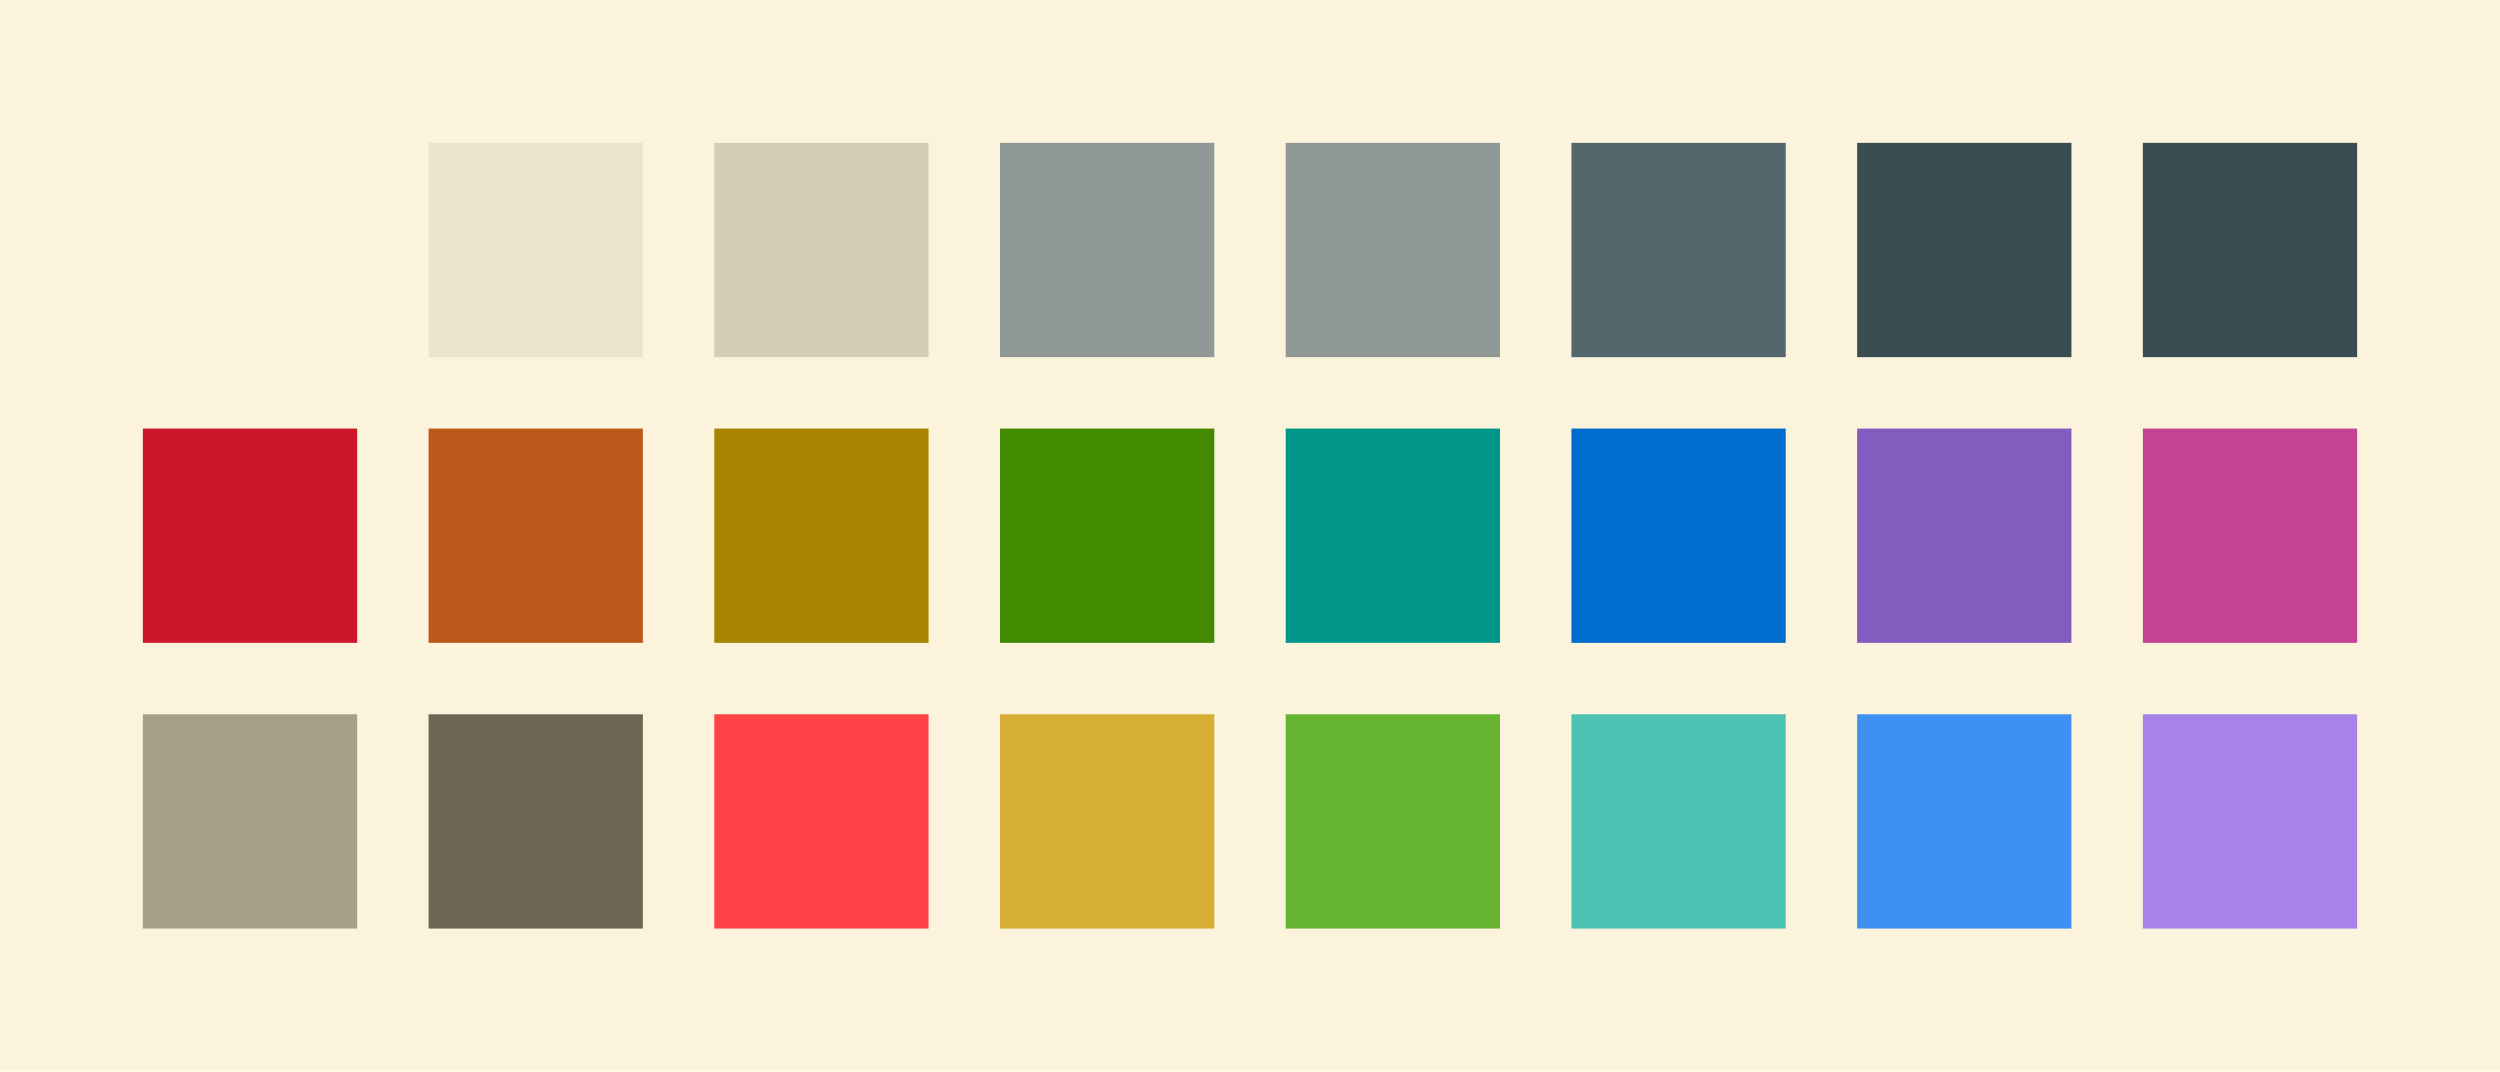
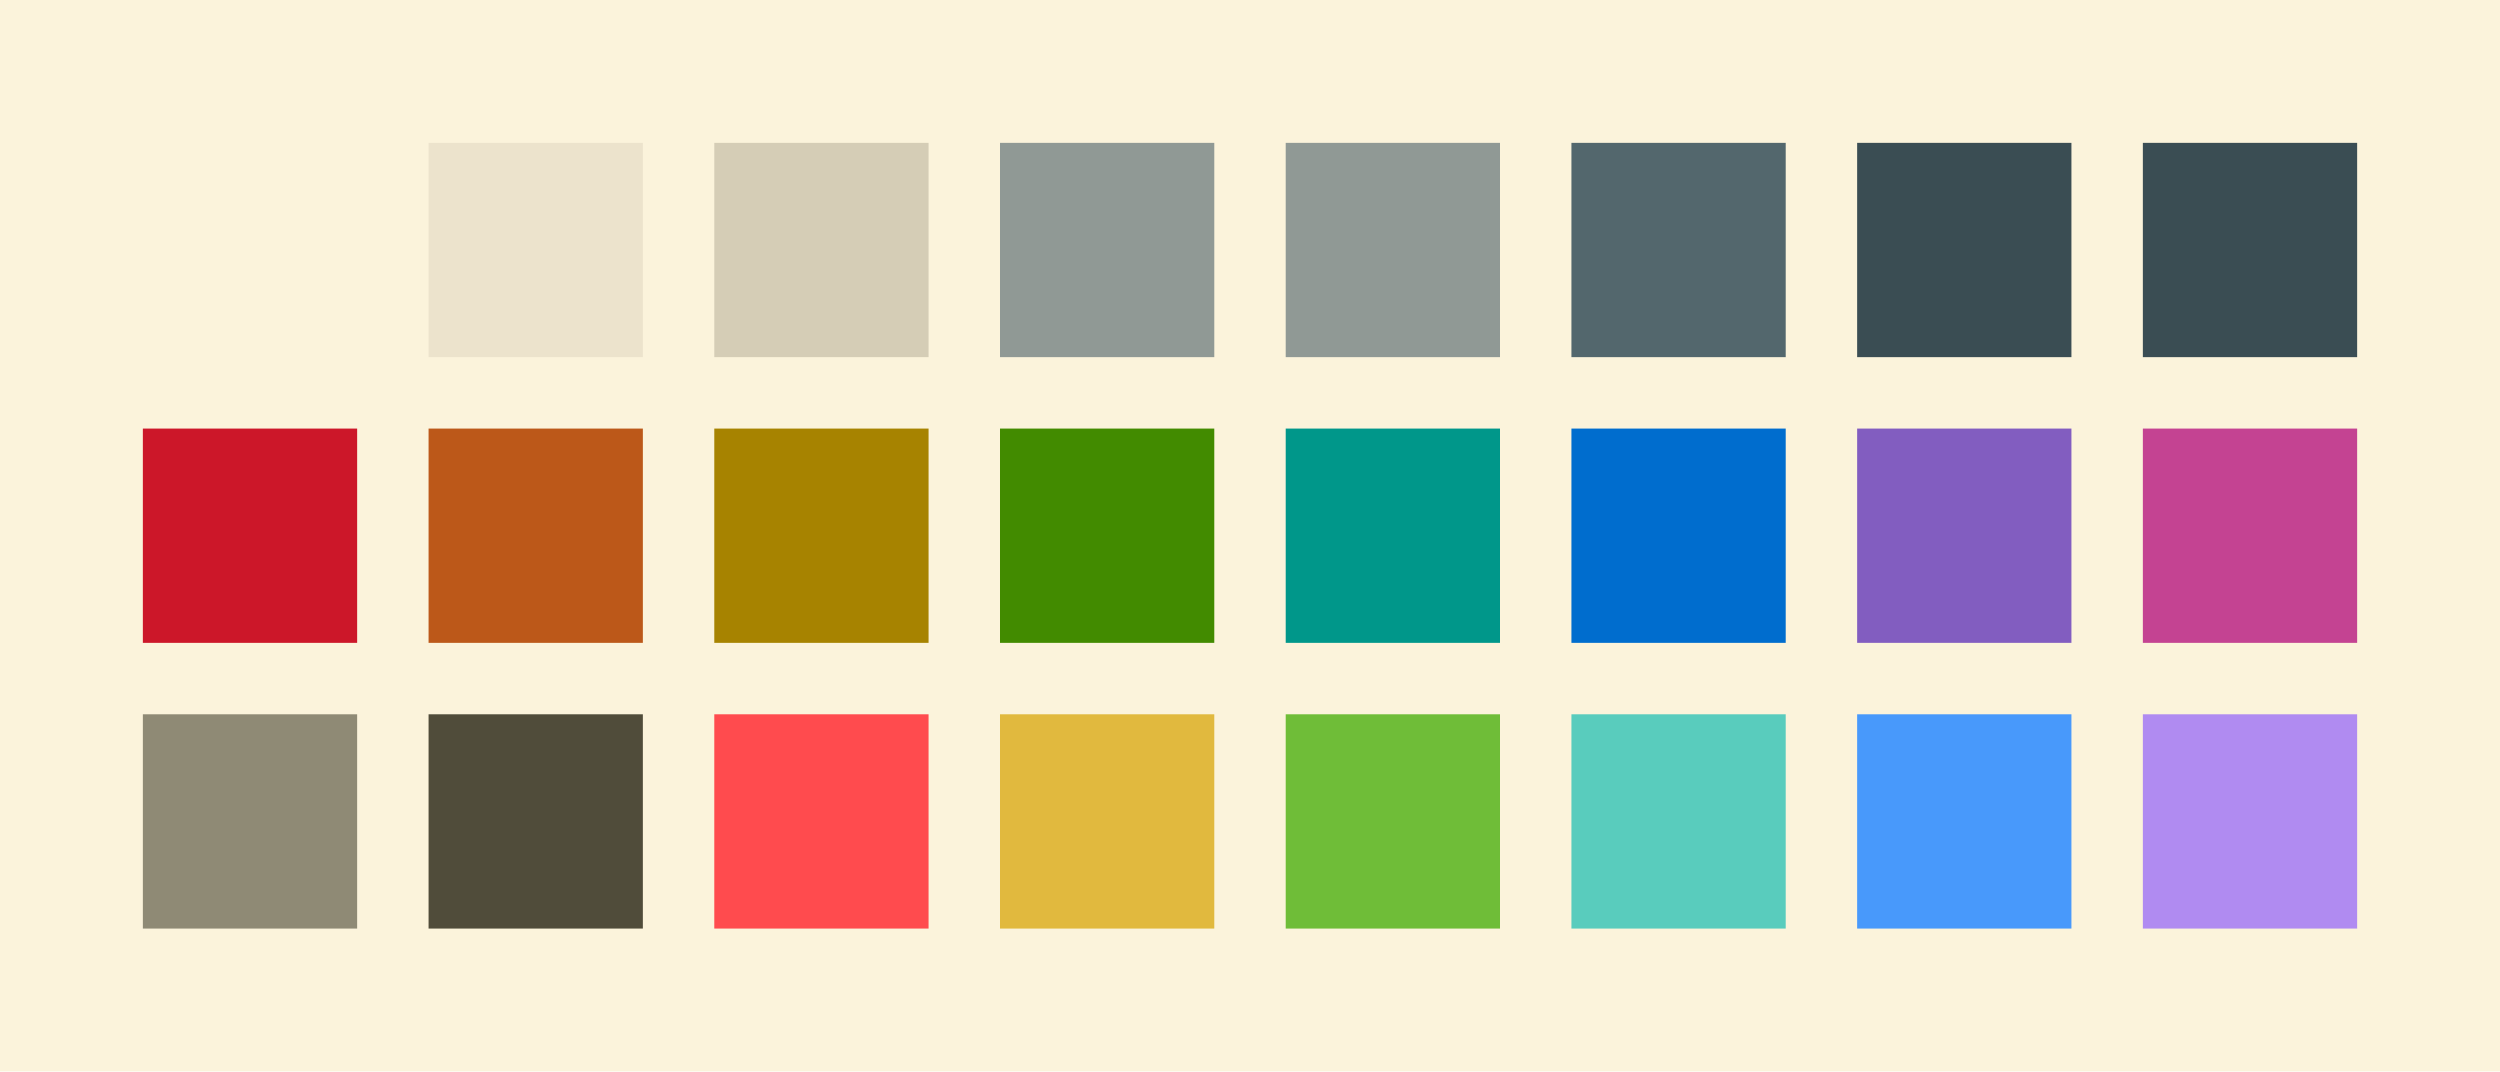
<svg xmlns="http://www.w3.org/2000/svg" width="525" height="225">
  <rect x="0" y="0" width="525" height="225" style="fill:#fbf3db" />
  <rect x="30" y="30" width="45" height="45" style="fill:#fbf3db" />
  <rect x="90" y="30" width="45" height="45" style="fill:#ece3cc" />
  <rect x="150" y="30" width="45" height="45" style="fill:#d5cdb6" />
  <rect x="210" y="30" width="45" height="45" style="fill:#909995" />
  <rect x="270" y="30" width="45" height="45" style="fill:#909995" />
  <rect x="330" y="30" width="45" height="45" style="fill:#53676d" />
  <rect x="390" y="30" width="45" height="45" style="fill:#3a4d53" />
  <rect x="450" y="30" width="45" height="45" style="fill:#3a4d53" />
  <rect x="30" y="90" width="45" height="45" style="fill:#cc1729" />
  <rect x="90" y="90" width="45" height="45" style="fill:#bc5819" />
  <rect x="150" y="90" width="45" height="45" style="fill:#a78300" />
  <rect x="210" y="90" width="45" height="45" style="fill:#428b00" />
  <rect x="270" y="90" width="45" height="45" style="fill:#00978a" />
  <rect x="330" y="90" width="45" height="45" style="fill:#006dce" />
  <rect x="390" y="90" width="45" height="45" style="fill:#825dc0" />
  <rect x="450" y="90" width="45" height="45" style="fill:#c44392" />
-   <rect x="30" y="150" width="45" height="45" style="fill:#a6a08b" />
-   <rect x="90" y="150" width="45" height="45" style="fill:#6d6855" />
-   <rect x="150" y="150" width="45" height="45" style="fill:#fe4246" />
-   <rect x="210" y="150" width="45" height="45" style="fill:#d6ae34" />
-   <rect x="270" y="150" width="45" height="45" style="fill:#66b430" />
-   <rect x="330" y="150" width="45" height="45" style="fill:#4dc2b3" />
-   <rect x="390" y="150" width="45" height="45" style="fill:#3e91f2" />
-   <rect x="450" y="150" width="45" height="45" style="fill:#a782e7" />
+   <rect x="30" y="150" width="45" height="45" style="fill:#8f8a75" />
+   <rect x="90" y="150" width="45" height="45" style="fill:#504c3a" />
+   <rect x="150" y="150" width="45" height="45" style="fill:#ff4b4e" />
+   <rect x="210" y="150" width="45" height="45" style="fill:#e1b93e" />
+   <rect x="270" y="150" width="45" height="45" style="fill:#6fbd38" />
+   <rect x="330" y="150" width="45" height="45" style="fill:#59ccbd" />
+   <rect x="390" y="150" width="45" height="45" style="fill:#4899fb" />
+   <rect x="450" y="150" width="45" height="45" style="fill:#b08bf1" />
</svg>
